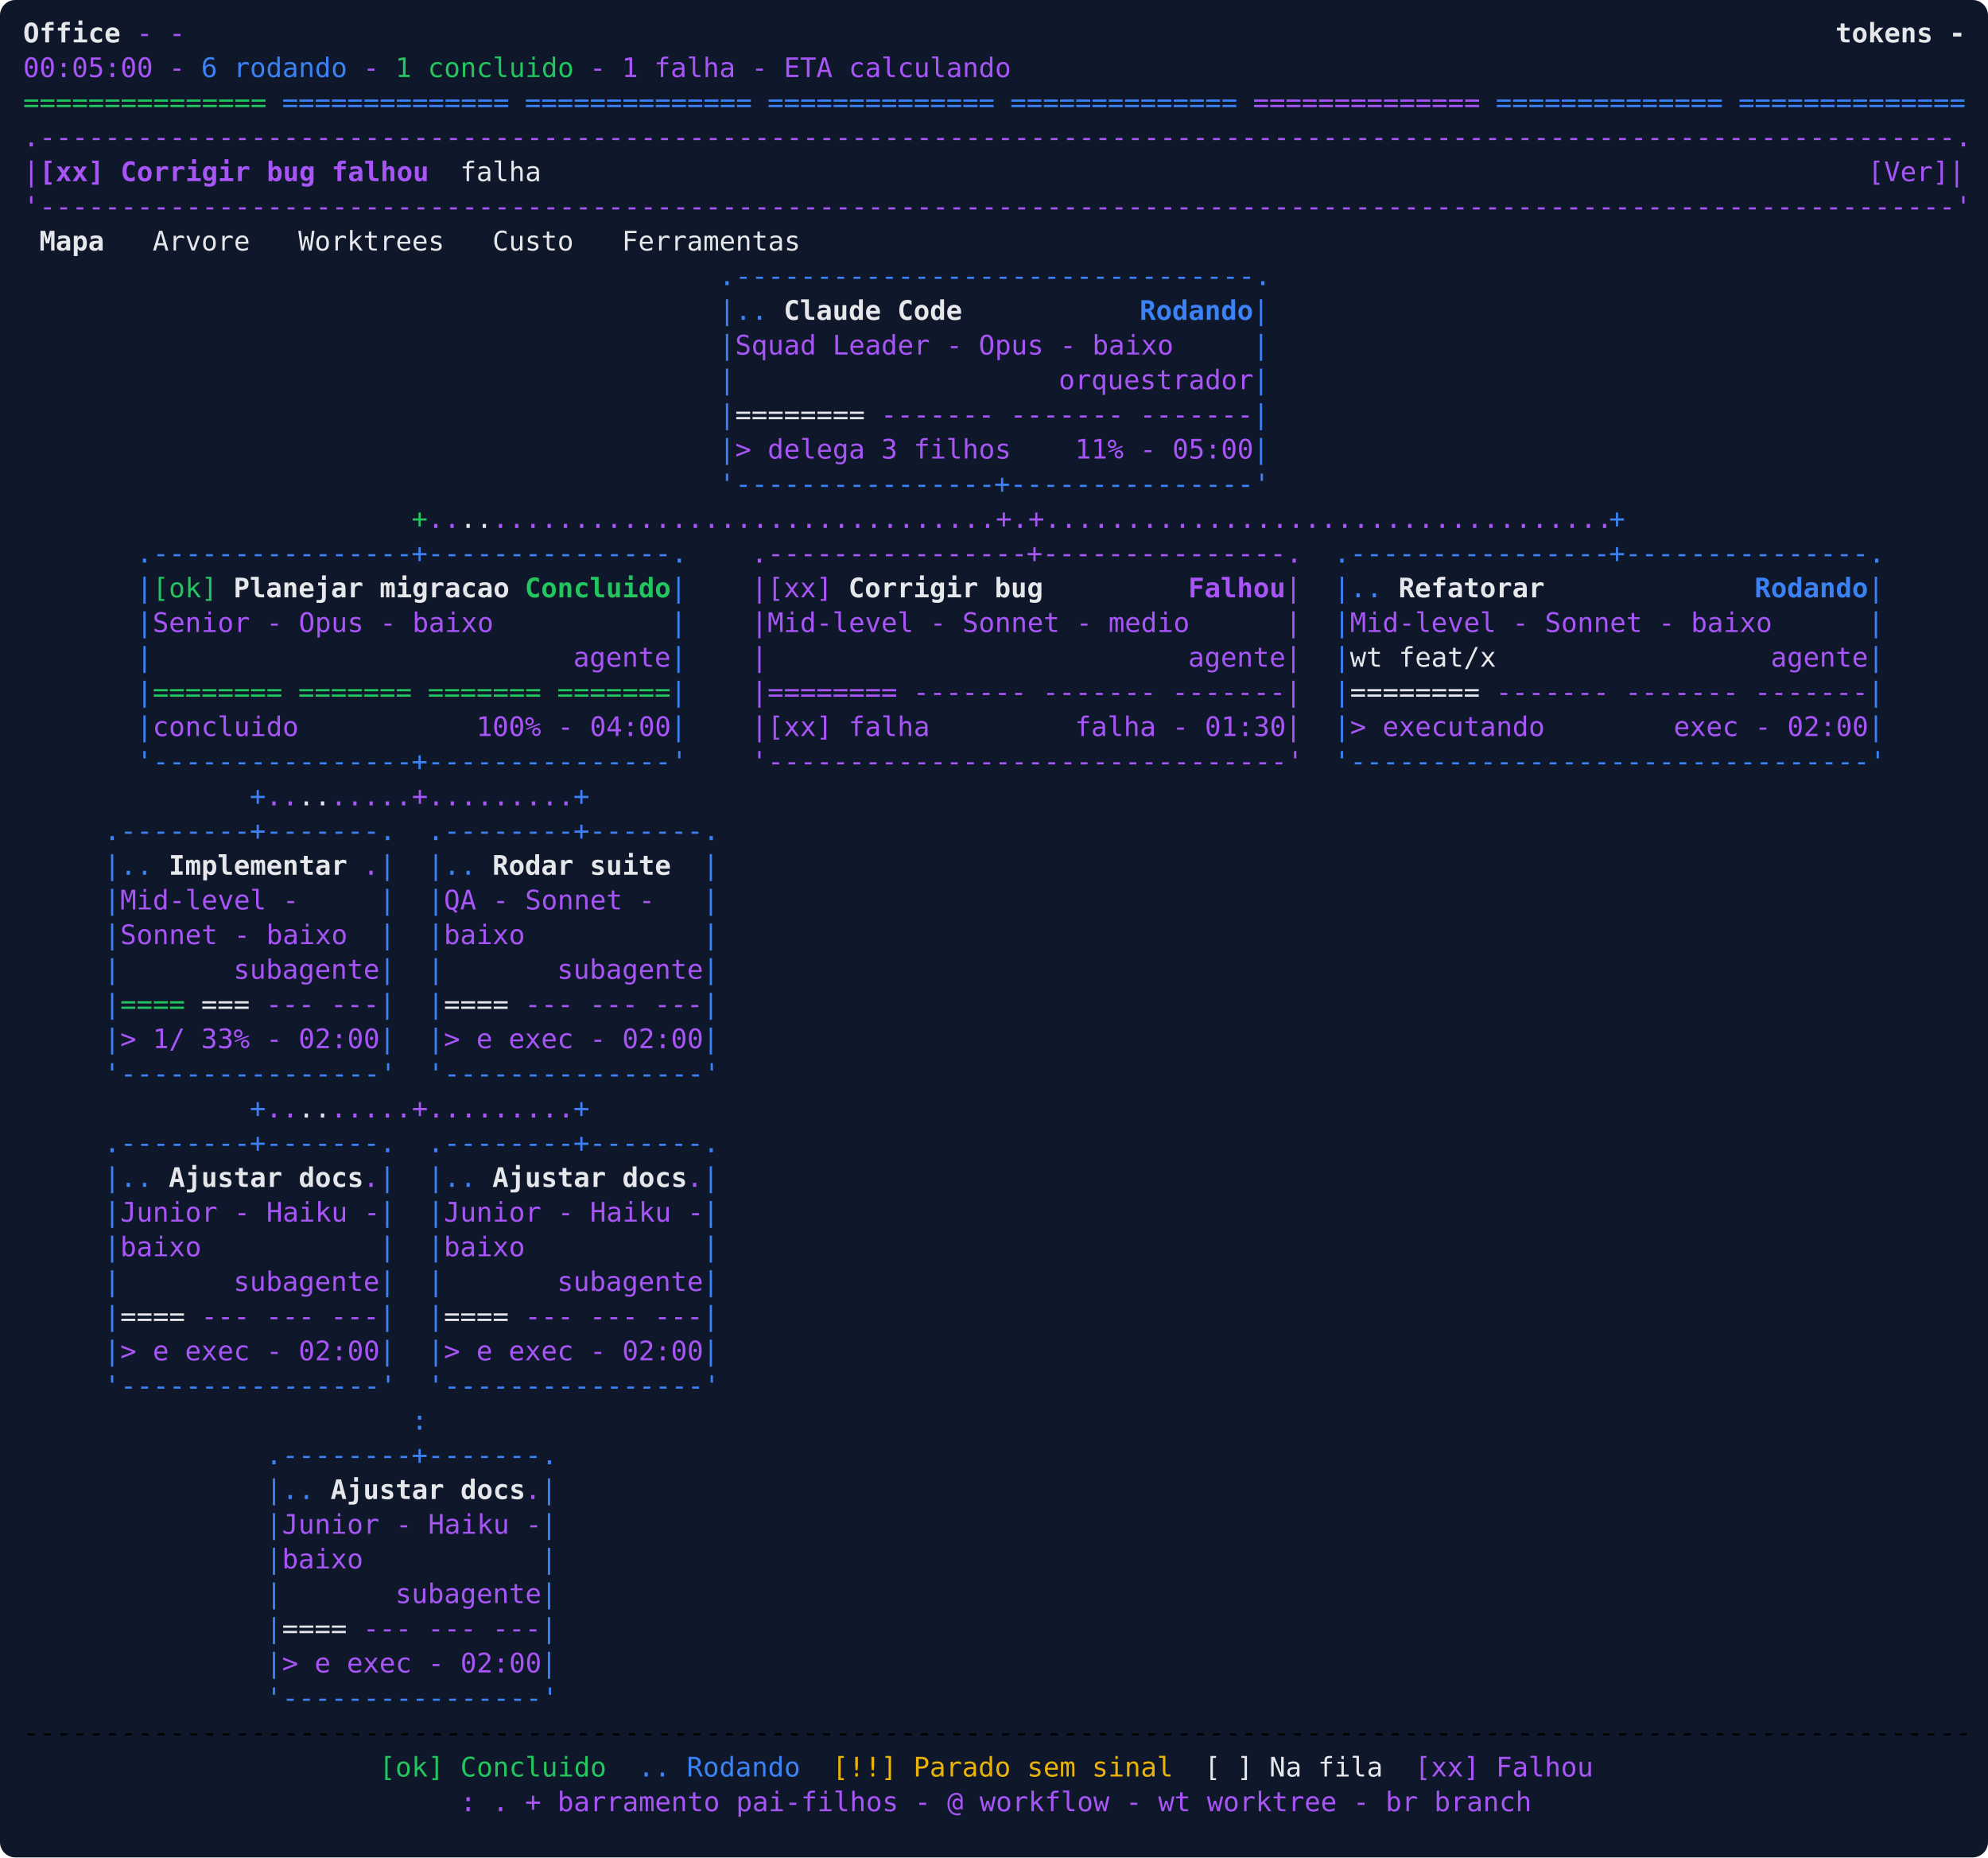
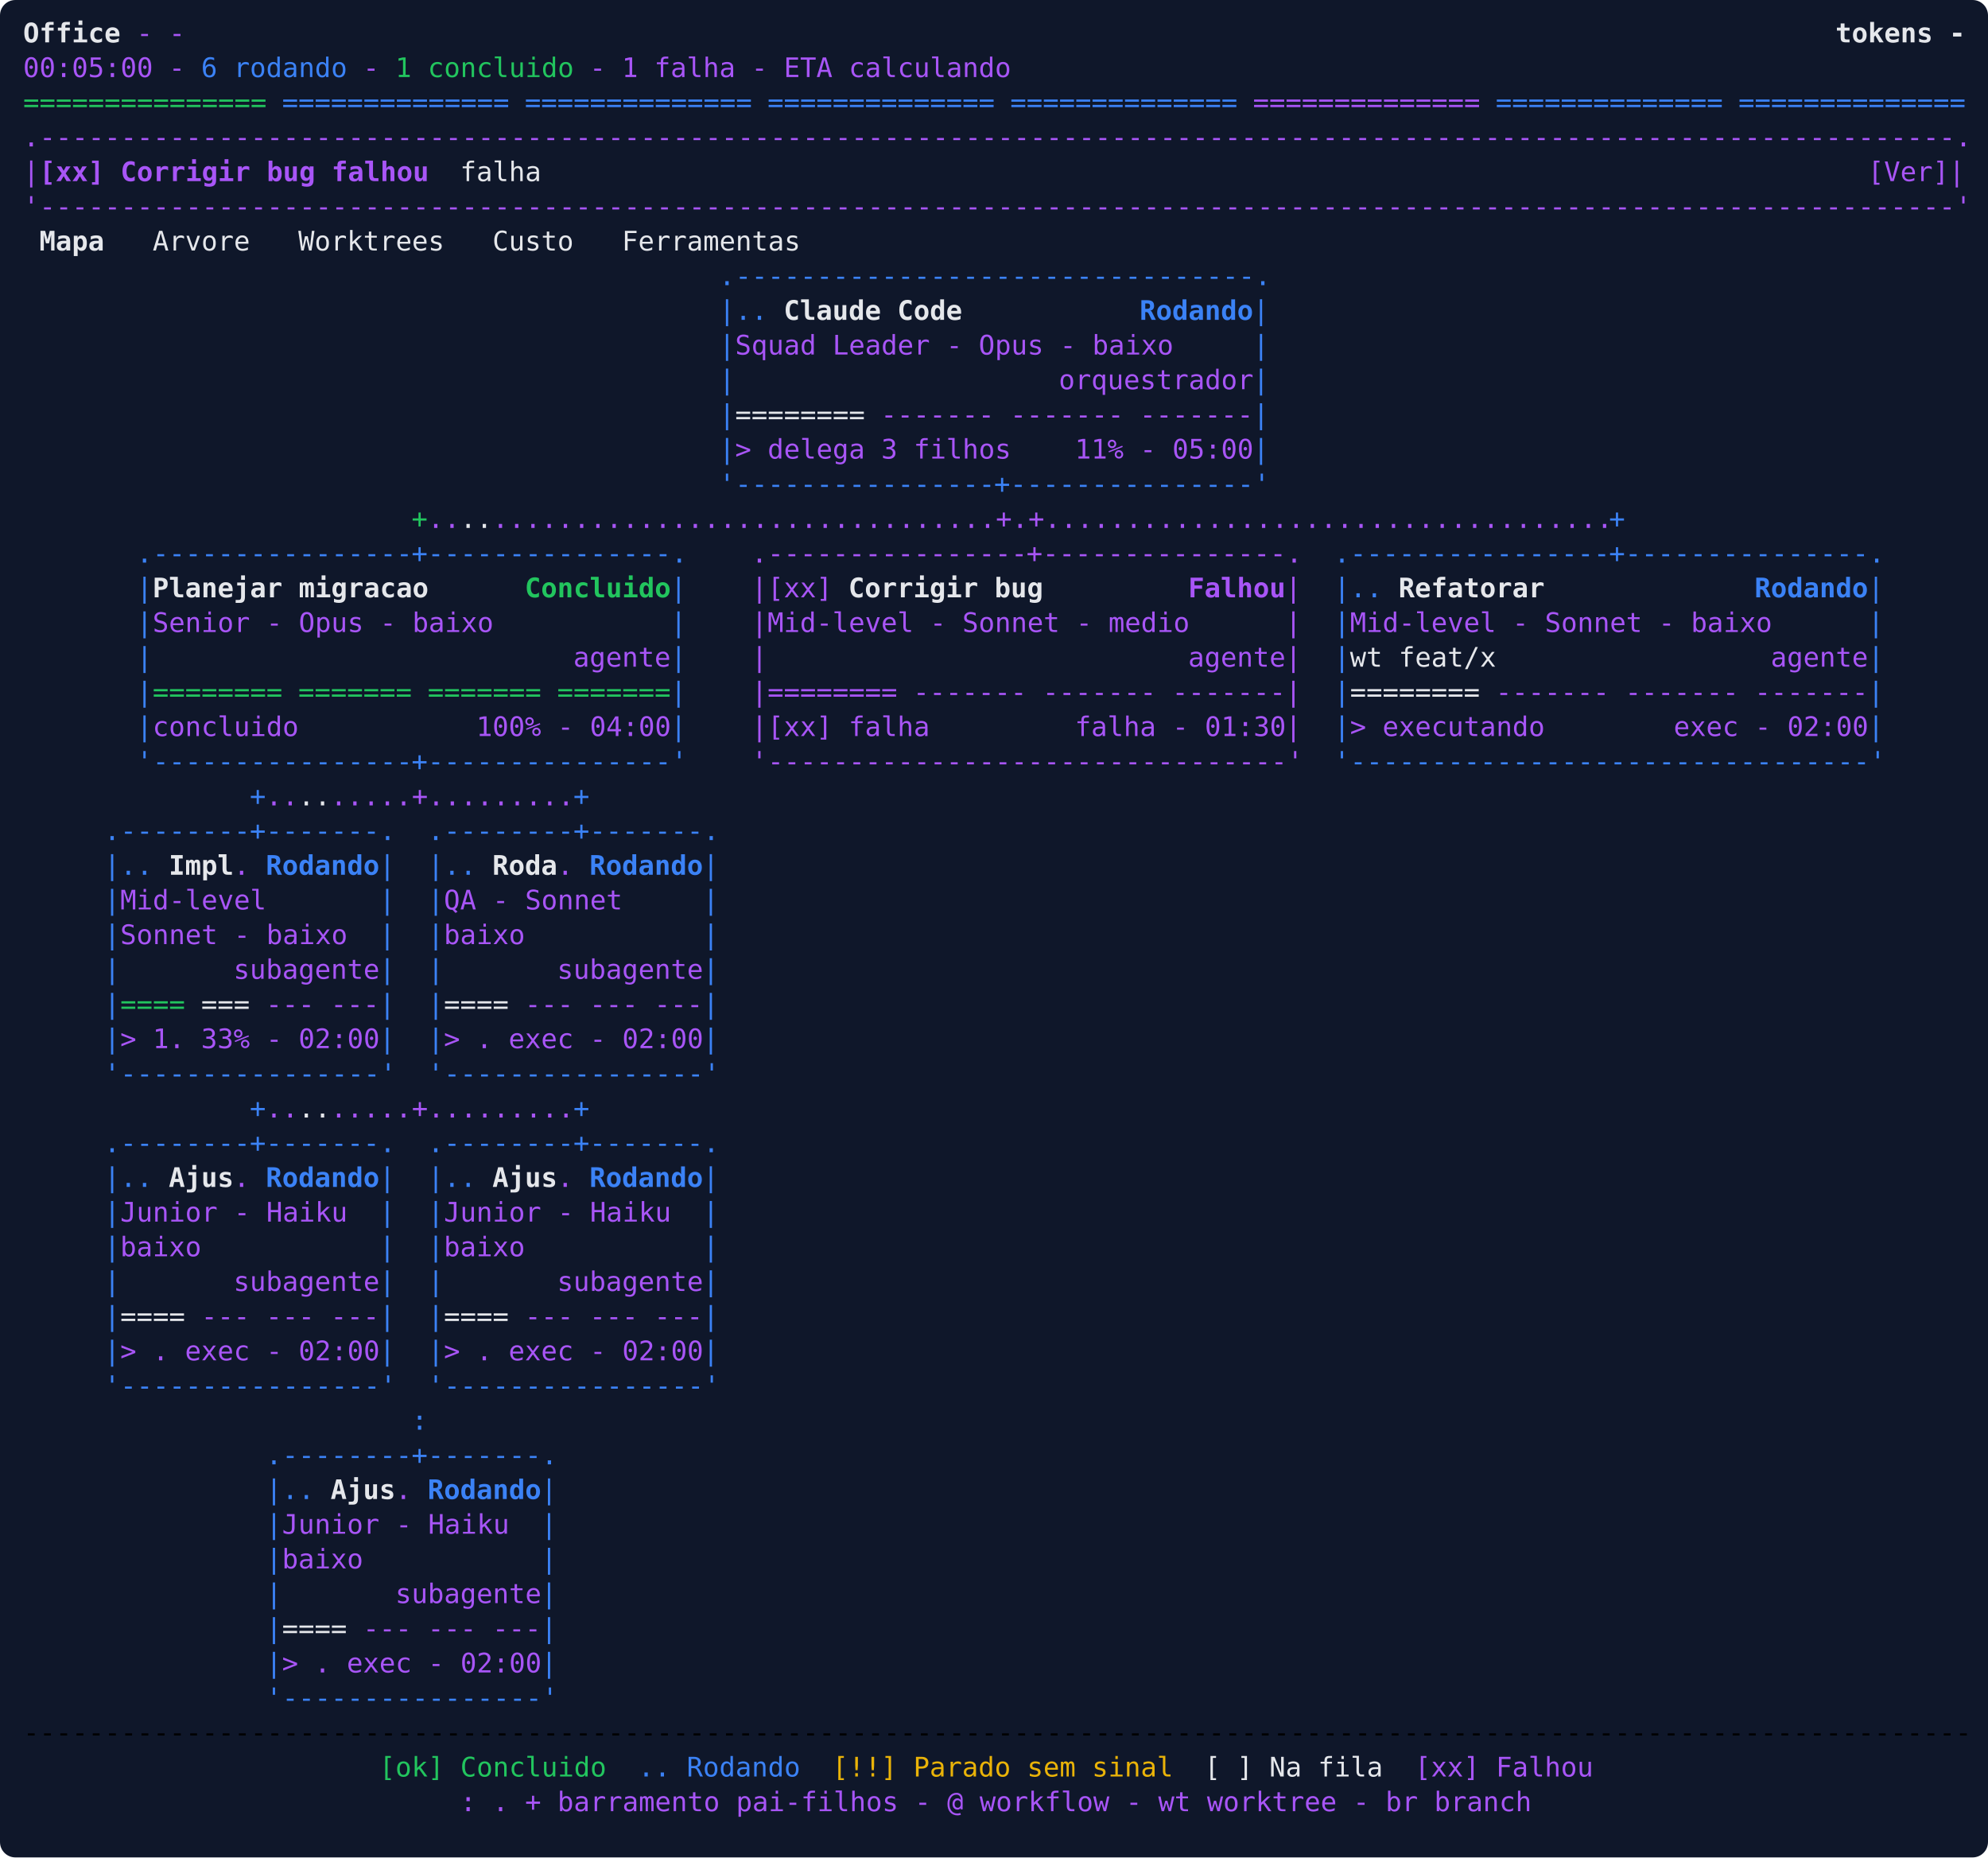
<svg xmlns="http://www.w3.org/2000/svg" width="1032" height="964" font-family="Menlo,Consolas,monospace" font-size="14">
  <rect width="100%" height="100%" rx="8" fill="#0f172a" />
  <text y="22">
    <tspan x="12.0" fill="#e5e7eb" font-weight="bold" xml:space="preserve">Office</tspan>
    <tspan x="62.4" fill="#a855f7" xml:space="preserve"> - -</tspan>
    <tspan x="96.0" fill="#e5e7eb" xml:space="preserve">                                                                                                      </tspan>
    <tspan x="952.8" fill="#e5e7eb" font-weight="bold" xml:space="preserve">tokens -</tspan>
  </text>
  <text y="40">
    <tspan x="12.0" fill="#a855f7" xml:space="preserve">00:05:00</tspan>
    <tspan x="79.2" fill="#a855f7" xml:space="preserve"> - </tspan>
    <tspan x="104.4" fill="#3b82f6" xml:space="preserve">6 rodando</tspan>
    <tspan x="180.0" fill="#a855f7" xml:space="preserve"> - </tspan>
    <tspan x="205.2" fill="#22c55e" xml:space="preserve">1 concluido</tspan>
    <tspan x="297.6" fill="#a855f7" xml:space="preserve"> - </tspan>
    <tspan x="322.8" fill="#a855f7" xml:space="preserve">1 falha</tspan>
    <tspan x="381.6" fill="#a855f7" xml:space="preserve"> - ETA calculando</tspan>
  </text>
  <text y="58">
    <tspan x="12.0" fill="#22c55e" xml:space="preserve">===============</tspan>
    <tspan x="138.0" fill="#e5e7eb" xml:space="preserve"> </tspan>
    <tspan x="146.4" fill="#3b82f6" xml:space="preserve">==============</tspan>
    <tspan x="264.0" fill="#e5e7eb" xml:space="preserve"> </tspan>
    <tspan x="272.4" fill="#3b82f6" xml:space="preserve">==============</tspan>
    <tspan x="390.0" fill="#e5e7eb" xml:space="preserve"> </tspan>
    <tspan x="398.4" fill="#3b82f6" xml:space="preserve">==============</tspan>
    <tspan x="516.0" fill="#e5e7eb" xml:space="preserve"> </tspan>
    <tspan x="524.4" fill="#3b82f6" xml:space="preserve">==============</tspan>
    <tspan x="642.0" fill="#e5e7eb" xml:space="preserve"> </tspan>
    <tspan x="650.4" fill="#a855f7" xml:space="preserve">==============</tspan>
    <tspan x="768.0" fill="#e5e7eb" xml:space="preserve"> </tspan>
    <tspan x="776.4" fill="#3b82f6" xml:space="preserve">==============</tspan>
    <tspan x="894.0" fill="#e5e7eb" xml:space="preserve"> </tspan>
    <tspan x="902.4" fill="#3b82f6" xml:space="preserve">==============</tspan>
  </text>
  <text y="76">
    <tspan x="12.0" fill="#a855f7" xml:space="preserve">.----------------------------------------------------------------------------------------------------------------------.</tspan>
  </text>
  <text y="94">
    <tspan x="12.0" fill="#a855f7" xml:space="preserve">|</tspan>
    <tspan x="20.4" fill="#a855f7" font-weight="bold" xml:space="preserve">[xx] Corrigir bug falhou</tspan>
    <tspan x="222.0" fill="#e5e7eb" xml:space="preserve">  falha</tspan>
    <tspan x="280.8" fill="#e5e7eb" xml:space="preserve">                                                                                  </tspan>
    <tspan x="969.6" fill="#a855f7" xml:space="preserve">[Ver]</tspan>
    <tspan x="1011.6" fill="#a855f7" xml:space="preserve">|</tspan>
  </text>
  <text y="112">
    <tspan x="12.0" fill="#a855f7" xml:space="preserve">'----------------------------------------------------------------------------------------------------------------------'</tspan>
  </text>
  <text y="130">
    <tspan x="12.0" fill="#e5e7eb" font-weight="bold" xml:space="preserve"> Mapa </tspan>
    <tspan x="62.4" fill="#e5e7eb" xml:space="preserve"> </tspan>
    <tspan x="70.8" fill="#e5e7eb" xml:space="preserve"> Arvore </tspan>
    <tspan x="138.0" fill="#e5e7eb" xml:space="preserve"> </tspan>
    <tspan x="146.4" fill="#e5e7eb" xml:space="preserve"> Worktrees </tspan>
    <tspan x="238.8" fill="#e5e7eb" xml:space="preserve"> </tspan>
    <tspan x="247.2" fill="#e5e7eb" xml:space="preserve"> Custo </tspan>
    <tspan x="306.0" fill="#e5e7eb" xml:space="preserve"> </tspan>
    <tspan x="314.4" fill="#e5e7eb" xml:space="preserve"> Ferramentas </tspan>
    <tspan x="423.6" fill="#e5e7eb" xml:space="preserve"> </tspan>
  </text>
  <text y="148">
    <tspan x="12.0" fill="#e5e7eb" xml:space="preserve">                                           </tspan>
    <tspan x="373.2" fill="#3b82f6" xml:space="preserve">.--------------------------------.</tspan>
  </text>
  <text y="166">
    <tspan x="12.0" fill="#e5e7eb" xml:space="preserve">                                           </tspan>
    <tspan x="373.2" fill="#3b82f6" xml:space="preserve">|</tspan>
    <tspan x="381.6" fill="#3b82f6" xml:space="preserve">.. </tspan>
    <tspan x="406.8" fill="#e5e7eb" font-weight="bold" xml:space="preserve">Claude Code</tspan>
    <tspan x="499.2" fill="#e5e7eb" xml:space="preserve">           </tspan>
    <tspan x="591.6" fill="#3b82f6" font-weight="bold" xml:space="preserve">Rodando</tspan>
    <tspan x="650.4" fill="#3b82f6" xml:space="preserve">|</tspan>
  </text>
  <text y="184">
    <tspan x="12.0" fill="#e5e7eb" xml:space="preserve">                                           </tspan>
    <tspan x="373.2" fill="#3b82f6" xml:space="preserve">|</tspan>
    <tspan x="381.6" fill="#a855f7" xml:space="preserve">Squad Leader - Opus - baixo</tspan>
    <tspan x="608.4" fill="#e5e7eb" xml:space="preserve">     </tspan>
    <tspan x="650.4" fill="#3b82f6" xml:space="preserve">|</tspan>
  </text>
  <text y="202">
    <tspan x="12.0" fill="#e5e7eb" xml:space="preserve">                                           </tspan>
    <tspan x="373.2" fill="#3b82f6" xml:space="preserve">|</tspan>
    <tspan x="381.6" fill="#e5e7eb" xml:space="preserve">                    </tspan>
    <tspan x="549.6" fill="#a855f7" xml:space="preserve">orquestrador</tspan>
    <tspan x="650.4" fill="#3b82f6" xml:space="preserve">|</tspan>
  </text>
  <text y="220">
    <tspan x="12.0" fill="#e5e7eb" xml:space="preserve">                                           </tspan>
    <tspan x="373.2" fill="#3b82f6" xml:space="preserve">|</tspan>
    <tspan x="381.6" fill="#e5e7eb" xml:space="preserve">========</tspan>
    <tspan x="448.8" fill="#e5e7eb" xml:space="preserve"> </tspan>
    <tspan x="457.2" fill="#a855f7" xml:space="preserve">-------</tspan>
    <tspan x="516.0" fill="#e5e7eb" xml:space="preserve"> </tspan>
    <tspan x="524.4" fill="#a855f7" xml:space="preserve">-------</tspan>
    <tspan x="583.2" fill="#e5e7eb" xml:space="preserve"> </tspan>
    <tspan x="591.6" fill="#a855f7" xml:space="preserve">-------</tspan>
    <tspan x="650.4" fill="#3b82f6" xml:space="preserve">|</tspan>
  </text>
  <text y="238">
    <tspan x="12.0" fill="#e5e7eb" xml:space="preserve">                                           </tspan>
    <tspan x="373.2" fill="#3b82f6" xml:space="preserve">|</tspan>
    <tspan x="381.6" fill="#a855f7" xml:space="preserve">&gt; delega 3 filhos</tspan>
    <tspan x="524.4" fill="#e5e7eb" xml:space="preserve">    </tspan>
    <tspan x="558.0" fill="#a855f7" xml:space="preserve">11% - 05:00</tspan>
    <tspan x="650.4" fill="#3b82f6" xml:space="preserve">|</tspan>
  </text>
  <text y="256">
    <tspan x="12.0" fill="#e5e7eb" xml:space="preserve">                                           </tspan>
    <tspan x="373.2" fill="#3b82f6" xml:space="preserve">'----------------</tspan>
    <tspan x="516.0" fill="#3b82f6" xml:space="preserve">+</tspan>
    <tspan x="524.4" fill="#3b82f6" xml:space="preserve">---------------'</tspan>
  </text>
  <text y="274">
    <tspan x="12.0" fill="#e5e7eb" xml:space="preserve">                        </tspan>
    <tspan x="213.6" fill="#22c55e" xml:space="preserve">+</tspan>
    <tspan x="222.0" fill="#a855f7" xml:space="preserve">..</tspan>
    <tspan x="238.8" fill="#e5e7eb" xml:space="preserve">..</tspan>
    <tspan x="255.6" fill="#a855f7" xml:space="preserve">...............................+.+...................................</tspan>
    <tspan x="835.2" fill="#3b82f6" xml:space="preserve">+</tspan>
  </text>
  <text y="292">
    <tspan x="12.0" fill="#e5e7eb" xml:space="preserve">       </tspan>
    <tspan x="70.8" fill="#3b82f6" xml:space="preserve">.----------------</tspan>
    <tspan x="213.6" fill="#3b82f6" xml:space="preserve">+</tspan>
    <tspan x="222.0" fill="#3b82f6" xml:space="preserve">---------------.</tspan>
    <tspan x="356.4" fill="#e5e7eb" xml:space="preserve">    </tspan>
    <tspan x="390.0" fill="#a855f7" xml:space="preserve">.----------------</tspan>
    <tspan x="532.8" fill="#a855f7" xml:space="preserve">+</tspan>
    <tspan x="541.2" fill="#a855f7" xml:space="preserve">---------------.</tspan>
    <tspan x="675.6" fill="#e5e7eb" xml:space="preserve">  </tspan>
    <tspan x="692.4" fill="#3b82f6" xml:space="preserve">.----------------</tspan>
    <tspan x="835.2" fill="#3b82f6" xml:space="preserve">+</tspan>
    <tspan x="843.6" fill="#3b82f6" xml:space="preserve">---------------.</tspan>
  </text>
  <text y="310">
    <tspan x="12.0" fill="#e5e7eb" xml:space="preserve">       </tspan>
    <tspan x="70.8" fill="#3b82f6" xml:space="preserve">|</tspan>
-     <tspan x="79.2" fill="#22c55e" xml:space="preserve">[ok] </tspan>
-     <tspan x="121.2" fill="#e5e7eb" font-weight="bold" xml:space="preserve">Planejar migracao</tspan>
-     <tspan x="264.0" fill="#e5e7eb" xml:space="preserve"> </tspan>
+     <tspan x="79.2" fill="#e5e7eb" font-weight="bold" xml:space="preserve">Planejar migracao</tspan>
+     <tspan x="222.0" fill="#e5e7eb" xml:space="preserve">      </tspan>
    <tspan x="272.4" fill="#22c55e" font-weight="bold" xml:space="preserve">Concluido</tspan>
    <tspan x="348.0" fill="#3b82f6" xml:space="preserve">|</tspan>
    <tspan x="356.4" fill="#e5e7eb" xml:space="preserve">    </tspan>
    <tspan x="390.0" fill="#a855f7" xml:space="preserve">|</tspan>
    <tspan x="398.4" fill="#a855f7" xml:space="preserve">[xx] </tspan>
    <tspan x="440.4" fill="#e5e7eb" font-weight="bold" xml:space="preserve">Corrigir bug</tspan>
    <tspan x="541.2" fill="#e5e7eb" xml:space="preserve">         </tspan>
    <tspan x="616.8" fill="#a855f7" font-weight="bold" xml:space="preserve">Falhou</tspan>
    <tspan x="667.2" fill="#a855f7" xml:space="preserve">|</tspan>
    <tspan x="675.6" fill="#e5e7eb" xml:space="preserve">  </tspan>
    <tspan x="692.4" fill="#3b82f6" xml:space="preserve">|</tspan>
    <tspan x="700.8" fill="#3b82f6" xml:space="preserve">.. </tspan>
    <tspan x="726.0" fill="#e5e7eb" font-weight="bold" xml:space="preserve">Refatorar</tspan>
    <tspan x="801.6" fill="#e5e7eb" xml:space="preserve">             </tspan>
    <tspan x="910.8" fill="#3b82f6" font-weight="bold" xml:space="preserve">Rodando</tspan>
    <tspan x="969.6" fill="#3b82f6" xml:space="preserve">|</tspan>
  </text>
  <text y="328">
    <tspan x="12.0" fill="#e5e7eb" xml:space="preserve">       </tspan>
    <tspan x="70.8" fill="#3b82f6" xml:space="preserve">|</tspan>
    <tspan x="79.2" fill="#a855f7" xml:space="preserve">Senior - Opus - baixo</tspan>
    <tspan x="255.6" fill="#e5e7eb" xml:space="preserve">           </tspan>
    <tspan x="348.0" fill="#3b82f6" xml:space="preserve">|</tspan>
    <tspan x="356.4" fill="#e5e7eb" xml:space="preserve">    </tspan>
    <tspan x="390.0" fill="#a855f7" xml:space="preserve">|</tspan>
    <tspan x="398.4" fill="#a855f7" xml:space="preserve">Mid-level - Sonnet - medio</tspan>
    <tspan x="616.8" fill="#e5e7eb" xml:space="preserve">      </tspan>
    <tspan x="667.2" fill="#a855f7" xml:space="preserve">|</tspan>
    <tspan x="675.6" fill="#e5e7eb" xml:space="preserve">  </tspan>
    <tspan x="692.4" fill="#3b82f6" xml:space="preserve">|</tspan>
    <tspan x="700.8" fill="#a855f7" xml:space="preserve">Mid-level - Sonnet - baixo</tspan>
    <tspan x="919.2" fill="#e5e7eb" xml:space="preserve">      </tspan>
    <tspan x="969.6" fill="#3b82f6" xml:space="preserve">|</tspan>
  </text>
  <text y="346">
    <tspan x="12.0" fill="#e5e7eb" xml:space="preserve">       </tspan>
    <tspan x="70.8" fill="#3b82f6" xml:space="preserve">|</tspan>
    <tspan x="79.2" fill="#e5e7eb" xml:space="preserve">                          </tspan>
    <tspan x="297.6" fill="#a855f7" xml:space="preserve">agente</tspan>
    <tspan x="348.0" fill="#3b82f6" xml:space="preserve">|</tspan>
    <tspan x="356.4" fill="#e5e7eb" xml:space="preserve">    </tspan>
    <tspan x="390.0" fill="#a855f7" xml:space="preserve">|</tspan>
    <tspan x="398.4" fill="#e5e7eb" xml:space="preserve">                          </tspan>
    <tspan x="616.8" fill="#a855f7" xml:space="preserve">agente</tspan>
    <tspan x="667.2" fill="#a855f7" xml:space="preserve">|</tspan>
    <tspan x="675.6" fill="#e5e7eb" xml:space="preserve">  </tspan>
    <tspan x="692.4" fill="#3b82f6" xml:space="preserve">|</tspan>
    <tspan x="700.8" fill="#e5e7eb" xml:space="preserve">wt feat/x</tspan>
    <tspan x="776.4" fill="#e5e7eb" xml:space="preserve">                 </tspan>
    <tspan x="919.2" fill="#a855f7" xml:space="preserve">agente</tspan>
    <tspan x="969.6" fill="#3b82f6" xml:space="preserve">|</tspan>
  </text>
  <text y="364">
    <tspan x="12.0" fill="#e5e7eb" xml:space="preserve">       </tspan>
    <tspan x="70.8" fill="#3b82f6" xml:space="preserve">|</tspan>
    <tspan x="79.2" fill="#22c55e" xml:space="preserve">========</tspan>
    <tspan x="146.4" fill="#e5e7eb" xml:space="preserve"> </tspan>
    <tspan x="154.8" fill="#22c55e" xml:space="preserve">=======</tspan>
    <tspan x="213.6" fill="#e5e7eb" xml:space="preserve"> </tspan>
    <tspan x="222.0" fill="#22c55e" xml:space="preserve">=======</tspan>
    <tspan x="280.8" fill="#e5e7eb" xml:space="preserve"> </tspan>
    <tspan x="289.2" fill="#22c55e" xml:space="preserve">=======</tspan>
    <tspan x="348.0" fill="#3b82f6" xml:space="preserve">|</tspan>
    <tspan x="356.4" fill="#e5e7eb" xml:space="preserve">    </tspan>
    <tspan x="390.0" fill="#a855f7" xml:space="preserve">|</tspan>
    <tspan x="398.4" fill="#a855f7" xml:space="preserve">========</tspan>
    <tspan x="465.6" fill="#e5e7eb" xml:space="preserve"> </tspan>
    <tspan x="474.0" fill="#a855f7" xml:space="preserve">-------</tspan>
    <tspan x="532.8" fill="#e5e7eb" xml:space="preserve"> </tspan>
    <tspan x="541.2" fill="#a855f7" xml:space="preserve">-------</tspan>
    <tspan x="600.0" fill="#e5e7eb" xml:space="preserve"> </tspan>
    <tspan x="608.4" fill="#a855f7" xml:space="preserve">-------</tspan>
    <tspan x="667.2" fill="#a855f7" xml:space="preserve">|</tspan>
    <tspan x="675.6" fill="#e5e7eb" xml:space="preserve">  </tspan>
    <tspan x="692.4" fill="#3b82f6" xml:space="preserve">|</tspan>
    <tspan x="700.8" fill="#e5e7eb" xml:space="preserve">========</tspan>
    <tspan x="768.0" fill="#e5e7eb" xml:space="preserve"> </tspan>
    <tspan x="776.4" fill="#a855f7" xml:space="preserve">-------</tspan>
    <tspan x="835.2" fill="#e5e7eb" xml:space="preserve"> </tspan>
    <tspan x="843.6" fill="#a855f7" xml:space="preserve">-------</tspan>
    <tspan x="902.4" fill="#e5e7eb" xml:space="preserve"> </tspan>
    <tspan x="910.8" fill="#a855f7" xml:space="preserve">-------</tspan>
    <tspan x="969.6" fill="#3b82f6" xml:space="preserve">|</tspan>
  </text>
  <text y="382">
    <tspan x="12.0" fill="#e5e7eb" xml:space="preserve">       </tspan>
    <tspan x="70.8" fill="#3b82f6" xml:space="preserve">|</tspan>
    <tspan x="79.2" fill="#a855f7" xml:space="preserve">concluido</tspan>
    <tspan x="154.8" fill="#e5e7eb" xml:space="preserve">           </tspan>
    <tspan x="247.2" fill="#a855f7" xml:space="preserve">100% - 04:00</tspan>
    <tspan x="348.0" fill="#3b82f6" xml:space="preserve">|</tspan>
    <tspan x="356.4" fill="#e5e7eb" xml:space="preserve">    </tspan>
    <tspan x="390.0" fill="#a855f7" xml:space="preserve">|</tspan>
    <tspan x="398.4" fill="#a855f7" xml:space="preserve">[xx] falha</tspan>
    <tspan x="482.4" fill="#e5e7eb" xml:space="preserve">         </tspan>
    <tspan x="558.0" fill="#a855f7" xml:space="preserve">falha - 01:30</tspan>
    <tspan x="667.2" fill="#a855f7" xml:space="preserve">|</tspan>
    <tspan x="675.6" fill="#e5e7eb" xml:space="preserve">  </tspan>
    <tspan x="692.4" fill="#3b82f6" xml:space="preserve">|</tspan>
    <tspan x="700.8" fill="#a855f7" xml:space="preserve">&gt; executando</tspan>
    <tspan x="801.6" fill="#e5e7eb" xml:space="preserve">        </tspan>
    <tspan x="868.8" fill="#a855f7" xml:space="preserve">exec - 02:00</tspan>
    <tspan x="969.6" fill="#3b82f6" xml:space="preserve">|</tspan>
  </text>
  <text y="400">
    <tspan x="12.0" fill="#e5e7eb" xml:space="preserve">       </tspan>
    <tspan x="70.8" fill="#3b82f6" xml:space="preserve">'----------------</tspan>
    <tspan x="213.6" fill="#3b82f6" xml:space="preserve">+</tspan>
    <tspan x="222.0" fill="#3b82f6" xml:space="preserve">---------------'</tspan>
    <tspan x="356.4" fill="#e5e7eb" xml:space="preserve">    </tspan>
    <tspan x="390.0" fill="#a855f7" xml:space="preserve">'--------------------------------'</tspan>
    <tspan x="675.6" fill="#e5e7eb" xml:space="preserve">  </tspan>
    <tspan x="692.4" fill="#3b82f6" xml:space="preserve">'--------------------------------'</tspan>
  </text>
  <text y="418">
    <tspan x="12.0" fill="#e5e7eb" xml:space="preserve">              </tspan>
    <tspan x="129.6" fill="#3b82f6" xml:space="preserve">+</tspan>
    <tspan x="138.0" fill="#a855f7" xml:space="preserve">..</tspan>
    <tspan x="154.8" fill="#e5e7eb" xml:space="preserve">..</tspan>
    <tspan x="171.6" fill="#a855f7" xml:space="preserve">.....+.........</tspan>
    <tspan x="297.6" fill="#3b82f6" xml:space="preserve">+</tspan>
  </text>
  <text y="436">
    <tspan x="12.0" fill="#e5e7eb" xml:space="preserve">     </tspan>
    <tspan x="54.0" fill="#3b82f6" xml:space="preserve">.--------</tspan>
    <tspan x="129.6" fill="#3b82f6" xml:space="preserve">+</tspan>
    <tspan x="138.0" fill="#3b82f6" xml:space="preserve">-------.</tspan>
    <tspan x="205.2" fill="#e5e7eb" xml:space="preserve">  </tspan>
    <tspan x="222.0" fill="#3b82f6" xml:space="preserve">.--------</tspan>
    <tspan x="297.6" fill="#3b82f6" xml:space="preserve">+</tspan>
    <tspan x="306.0" fill="#3b82f6" xml:space="preserve">-------.</tspan>
  </text>
  <text y="454">
    <tspan x="12.0" fill="#e5e7eb" xml:space="preserve">     </tspan>
    <tspan x="54.0" fill="#3b82f6" xml:space="preserve">|</tspan>
    <tspan x="62.4" fill="#3b82f6" xml:space="preserve">.. </tspan>
-     <tspan x="87.6" fill="#e5e7eb" font-weight="bold" xml:space="preserve">Implementar </tspan>
-     <tspan x="188.4" fill="#a855f7" xml:space="preserve">.</tspan>
+     <tspan x="87.6" fill="#e5e7eb" font-weight="bold" xml:space="preserve">Impl</tspan>
+     <tspan x="121.2" fill="#a855f7" xml:space="preserve">.</tspan>
+     <tspan x="129.6" fill="#e5e7eb" xml:space="preserve"> </tspan>
+     <tspan x="138.0" fill="#3b82f6" font-weight="bold" xml:space="preserve">Rodando</tspan>
    <tspan x="196.8" fill="#3b82f6" xml:space="preserve">|</tspan>
    <tspan x="205.2" fill="#e5e7eb" xml:space="preserve">  </tspan>
    <tspan x="222.0" fill="#3b82f6" xml:space="preserve">|</tspan>
    <tspan x="230.4" fill="#3b82f6" xml:space="preserve">.. </tspan>
-     <tspan x="255.6" fill="#e5e7eb" font-weight="bold" xml:space="preserve">Rodar suite</tspan>
-     <tspan x="348.0" fill="#e5e7eb" xml:space="preserve">  </tspan>
+     <tspan x="255.6" fill="#e5e7eb" font-weight="bold" xml:space="preserve">Roda</tspan>
+     <tspan x="289.2" fill="#a855f7" xml:space="preserve">.</tspan>
+     <tspan x="297.6" fill="#e5e7eb" xml:space="preserve"> </tspan>
+     <tspan x="306.0" fill="#3b82f6" font-weight="bold" xml:space="preserve">Rodando</tspan>
    <tspan x="364.8" fill="#3b82f6" xml:space="preserve">|</tspan>
  </text>
  <text y="472">
    <tspan x="12.0" fill="#e5e7eb" xml:space="preserve">     </tspan>
    <tspan x="54.0" fill="#3b82f6" xml:space="preserve">|</tspan>
-     <tspan x="62.4" fill="#a855f7" xml:space="preserve">Mid-level -</tspan>
-     <tspan x="154.8" fill="#e5e7eb" xml:space="preserve">     </tspan>
-     <tspan x="196.8" fill="#3b82f6" xml:space="preserve">|</tspan>
-     <tspan x="205.2" fill="#e5e7eb" xml:space="preserve">  </tspan>
-     <tspan x="222.0" fill="#3b82f6" xml:space="preserve">|</tspan>
-     <tspan x="230.4" fill="#a855f7" xml:space="preserve">QA - Sonnet -</tspan>
-     <tspan x="339.6" fill="#e5e7eb" xml:space="preserve">   </tspan>
+     <tspan x="62.4" fill="#a855f7" xml:space="preserve">Mid-level</tspan>
+     <tspan x="138.0" fill="#e5e7eb" xml:space="preserve">       </tspan>
+     <tspan x="196.8" fill="#3b82f6" xml:space="preserve">|</tspan>
+     <tspan x="205.2" fill="#e5e7eb" xml:space="preserve">  </tspan>
+     <tspan x="222.0" fill="#3b82f6" xml:space="preserve">|</tspan>
+     <tspan x="230.4" fill="#a855f7" xml:space="preserve">QA - Sonnet</tspan>
+     <tspan x="322.8" fill="#e5e7eb" xml:space="preserve">     </tspan>
    <tspan x="364.8" fill="#3b82f6" xml:space="preserve">|</tspan>
  </text>
  <text y="490">
    <tspan x="12.0" fill="#e5e7eb" xml:space="preserve">     </tspan>
    <tspan x="54.0" fill="#3b82f6" xml:space="preserve">|</tspan>
    <tspan x="62.4" fill="#a855f7" xml:space="preserve">Sonnet - baixo</tspan>
    <tspan x="180.0" fill="#e5e7eb" xml:space="preserve">  </tspan>
    <tspan x="196.8" fill="#3b82f6" xml:space="preserve">|</tspan>
    <tspan x="205.2" fill="#e5e7eb" xml:space="preserve">  </tspan>
    <tspan x="222.0" fill="#3b82f6" xml:space="preserve">|</tspan>
    <tspan x="230.4" fill="#a855f7" xml:space="preserve">baixo</tspan>
    <tspan x="272.4" fill="#e5e7eb" xml:space="preserve">           </tspan>
    <tspan x="364.8" fill="#3b82f6" xml:space="preserve">|</tspan>
  </text>
  <text y="508">
    <tspan x="12.0" fill="#e5e7eb" xml:space="preserve">     </tspan>
    <tspan x="54.0" fill="#3b82f6" xml:space="preserve">|</tspan>
    <tspan x="62.4" fill="#e5e7eb" xml:space="preserve">       </tspan>
    <tspan x="121.2" fill="#a855f7" xml:space="preserve">subagente</tspan>
    <tspan x="196.8" fill="#3b82f6" xml:space="preserve">|</tspan>
    <tspan x="205.2" fill="#e5e7eb" xml:space="preserve">  </tspan>
    <tspan x="222.0" fill="#3b82f6" xml:space="preserve">|</tspan>
    <tspan x="230.4" fill="#e5e7eb" xml:space="preserve">       </tspan>
    <tspan x="289.2" fill="#a855f7" xml:space="preserve">subagente</tspan>
    <tspan x="364.8" fill="#3b82f6" xml:space="preserve">|</tspan>
  </text>
  <text y="526">
    <tspan x="12.0" fill="#e5e7eb" xml:space="preserve">     </tspan>
    <tspan x="54.0" fill="#3b82f6" xml:space="preserve">|</tspan>
    <tspan x="62.4" fill="#22c55e" xml:space="preserve">====</tspan>
    <tspan x="96.0" fill="#e5e7eb" xml:space="preserve"> </tspan>
    <tspan x="104.4" fill="#e5e7eb" xml:space="preserve">===</tspan>
    <tspan x="129.6" fill="#e5e7eb" xml:space="preserve"> </tspan>
    <tspan x="138.0" fill="#a855f7" xml:space="preserve">---</tspan>
    <tspan x="163.2" fill="#e5e7eb" xml:space="preserve"> </tspan>
    <tspan x="171.6" fill="#a855f7" xml:space="preserve">---</tspan>
    <tspan x="196.8" fill="#3b82f6" xml:space="preserve">|</tspan>
    <tspan x="205.2" fill="#e5e7eb" xml:space="preserve">  </tspan>
    <tspan x="222.0" fill="#3b82f6" xml:space="preserve">|</tspan>
    <tspan x="230.4" fill="#e5e7eb" xml:space="preserve">====</tspan>
    <tspan x="264.0" fill="#e5e7eb" xml:space="preserve"> </tspan>
    <tspan x="272.4" fill="#a855f7" xml:space="preserve">---</tspan>
    <tspan x="297.6" fill="#e5e7eb" xml:space="preserve"> </tspan>
    <tspan x="306.0" fill="#a855f7" xml:space="preserve">---</tspan>
    <tspan x="331.2" fill="#e5e7eb" xml:space="preserve"> </tspan>
    <tspan x="339.6" fill="#a855f7" xml:space="preserve">---</tspan>
    <tspan x="364.8" fill="#3b82f6" xml:space="preserve">|</tspan>
  </text>
  <text y="544">
    <tspan x="12.0" fill="#e5e7eb" xml:space="preserve">     </tspan>
    <tspan x="54.0" fill="#3b82f6" xml:space="preserve">|</tspan>
-     <tspan x="62.4" fill="#a855f7" xml:space="preserve">&gt; 1/</tspan>
+     <tspan x="62.4" fill="#a855f7" xml:space="preserve">&gt; 1</tspan>
+     <tspan x="87.6" fill="#a855f7" xml:space="preserve">.</tspan>
    <tspan x="96.0" fill="#e5e7eb" xml:space="preserve"> </tspan>
    <tspan x="104.4" fill="#a855f7" xml:space="preserve">33% - 02:00</tspan>
    <tspan x="196.8" fill="#3b82f6" xml:space="preserve">|</tspan>
    <tspan x="205.2" fill="#e5e7eb" xml:space="preserve">  </tspan>
    <tspan x="222.0" fill="#3b82f6" xml:space="preserve">|</tspan>
-     <tspan x="230.4" fill="#a855f7" xml:space="preserve">&gt; e</tspan>
+     <tspan x="230.4" fill="#a855f7" xml:space="preserve">&gt; </tspan>
+     <tspan x="247.2" fill="#a855f7" xml:space="preserve">.</tspan>
    <tspan x="255.6" fill="#e5e7eb" xml:space="preserve"> </tspan>
    <tspan x="264.0" fill="#a855f7" xml:space="preserve">exec - 02:00</tspan>
    <tspan x="364.8" fill="#3b82f6" xml:space="preserve">|</tspan>
  </text>
  <text y="562">
    <tspan x="12.0" fill="#e5e7eb" xml:space="preserve">     </tspan>
    <tspan x="54.0" fill="#3b82f6" xml:space="preserve">'----------------'</tspan>
    <tspan x="205.2" fill="#e5e7eb" xml:space="preserve">  </tspan>
    <tspan x="222.0" fill="#3b82f6" xml:space="preserve">'----------------'</tspan>
  </text>
  <text y="580">
    <tspan x="12.0" fill="#e5e7eb" xml:space="preserve">              </tspan>
    <tspan x="129.6" fill="#3b82f6" xml:space="preserve">+</tspan>
    <tspan x="138.0" fill="#a855f7" xml:space="preserve">..</tspan>
    <tspan x="154.8" fill="#e5e7eb" xml:space="preserve">..</tspan>
    <tspan x="171.6" fill="#a855f7" xml:space="preserve">.....+.........</tspan>
    <tspan x="297.6" fill="#3b82f6" xml:space="preserve">+</tspan>
  </text>
  <text y="598">
    <tspan x="12.0" fill="#e5e7eb" xml:space="preserve">     </tspan>
    <tspan x="54.0" fill="#3b82f6" xml:space="preserve">.--------</tspan>
    <tspan x="129.6" fill="#3b82f6" xml:space="preserve">+</tspan>
    <tspan x="138.0" fill="#3b82f6" xml:space="preserve">-------.</tspan>
    <tspan x="205.2" fill="#e5e7eb" xml:space="preserve">  </tspan>
    <tspan x="222.0" fill="#3b82f6" xml:space="preserve">.--------</tspan>
    <tspan x="297.6" fill="#3b82f6" xml:space="preserve">+</tspan>
    <tspan x="306.0" fill="#3b82f6" xml:space="preserve">-------.</tspan>
  </text>
  <text y="616">
    <tspan x="12.0" fill="#e5e7eb" xml:space="preserve">     </tspan>
    <tspan x="54.0" fill="#3b82f6" xml:space="preserve">|</tspan>
    <tspan x="62.4" fill="#3b82f6" xml:space="preserve">.. </tspan>
-     <tspan x="87.6" fill="#e5e7eb" font-weight="bold" xml:space="preserve">Ajustar docs</tspan>
-     <tspan x="188.4" fill="#a855f7" xml:space="preserve">.</tspan>
+     <tspan x="87.6" fill="#e5e7eb" font-weight="bold" xml:space="preserve">Ajus</tspan>
+     <tspan x="121.2" fill="#a855f7" xml:space="preserve">.</tspan>
+     <tspan x="129.6" fill="#e5e7eb" xml:space="preserve"> </tspan>
+     <tspan x="138.0" fill="#3b82f6" font-weight="bold" xml:space="preserve">Rodando</tspan>
    <tspan x="196.8" fill="#3b82f6" xml:space="preserve">|</tspan>
    <tspan x="205.2" fill="#e5e7eb" xml:space="preserve">  </tspan>
    <tspan x="222.0" fill="#3b82f6" xml:space="preserve">|</tspan>
    <tspan x="230.4" fill="#3b82f6" xml:space="preserve">.. </tspan>
-     <tspan x="255.6" fill="#e5e7eb" font-weight="bold" xml:space="preserve">Ajustar docs</tspan>
-     <tspan x="356.4" fill="#a855f7" xml:space="preserve">.</tspan>
+     <tspan x="255.6" fill="#e5e7eb" font-weight="bold" xml:space="preserve">Ajus</tspan>
+     <tspan x="289.2" fill="#a855f7" xml:space="preserve">.</tspan>
+     <tspan x="297.6" fill="#e5e7eb" xml:space="preserve"> </tspan>
+     <tspan x="306.0" fill="#3b82f6" font-weight="bold" xml:space="preserve">Rodando</tspan>
    <tspan x="364.8" fill="#3b82f6" xml:space="preserve">|</tspan>
  </text>
  <text y="634">
    <tspan x="12.0" fill="#e5e7eb" xml:space="preserve">     </tspan>
    <tspan x="54.0" fill="#3b82f6" xml:space="preserve">|</tspan>
-     <tspan x="62.4" fill="#a855f7" xml:space="preserve">Junior - Haiku -</tspan>
-     <tspan x="196.8" fill="#3b82f6" xml:space="preserve">|</tspan>
-     <tspan x="205.2" fill="#e5e7eb" xml:space="preserve">  </tspan>
-     <tspan x="222.0" fill="#3b82f6" xml:space="preserve">|</tspan>
-     <tspan x="230.4" fill="#a855f7" xml:space="preserve">Junior - Haiku -</tspan>
+     <tspan x="62.4" fill="#a855f7" xml:space="preserve">Junior - Haiku</tspan>
+     <tspan x="180.0" fill="#e5e7eb" xml:space="preserve">  </tspan>
+     <tspan x="196.8" fill="#3b82f6" xml:space="preserve">|</tspan>
+     <tspan x="205.2" fill="#e5e7eb" xml:space="preserve">  </tspan>
+     <tspan x="222.0" fill="#3b82f6" xml:space="preserve">|</tspan>
+     <tspan x="230.4" fill="#a855f7" xml:space="preserve">Junior - Haiku</tspan>
+     <tspan x="348.0" fill="#e5e7eb" xml:space="preserve">  </tspan>
    <tspan x="364.8" fill="#3b82f6" xml:space="preserve">|</tspan>
  </text>
  <text y="652">
    <tspan x="12.0" fill="#e5e7eb" xml:space="preserve">     </tspan>
    <tspan x="54.0" fill="#3b82f6" xml:space="preserve">|</tspan>
    <tspan x="62.4" fill="#a855f7" xml:space="preserve">baixo</tspan>
    <tspan x="104.4" fill="#e5e7eb" xml:space="preserve">           </tspan>
    <tspan x="196.8" fill="#3b82f6" xml:space="preserve">|</tspan>
    <tspan x="205.2" fill="#e5e7eb" xml:space="preserve">  </tspan>
    <tspan x="222.0" fill="#3b82f6" xml:space="preserve">|</tspan>
    <tspan x="230.4" fill="#a855f7" xml:space="preserve">baixo</tspan>
    <tspan x="272.4" fill="#e5e7eb" xml:space="preserve">           </tspan>
    <tspan x="364.8" fill="#3b82f6" xml:space="preserve">|</tspan>
  </text>
  <text y="670">
    <tspan x="12.0" fill="#e5e7eb" xml:space="preserve">     </tspan>
    <tspan x="54.0" fill="#3b82f6" xml:space="preserve">|</tspan>
    <tspan x="62.4" fill="#e5e7eb" xml:space="preserve">       </tspan>
    <tspan x="121.2" fill="#a855f7" xml:space="preserve">subagente</tspan>
    <tspan x="196.8" fill="#3b82f6" xml:space="preserve">|</tspan>
    <tspan x="205.2" fill="#e5e7eb" xml:space="preserve">  </tspan>
    <tspan x="222.0" fill="#3b82f6" xml:space="preserve">|</tspan>
    <tspan x="230.4" fill="#e5e7eb" xml:space="preserve">       </tspan>
    <tspan x="289.2" fill="#a855f7" xml:space="preserve">subagente</tspan>
    <tspan x="364.8" fill="#3b82f6" xml:space="preserve">|</tspan>
  </text>
  <text y="688">
    <tspan x="12.0" fill="#e5e7eb" xml:space="preserve">     </tspan>
    <tspan x="54.0" fill="#3b82f6" xml:space="preserve">|</tspan>
    <tspan x="62.4" fill="#e5e7eb" xml:space="preserve">====</tspan>
    <tspan x="96.0" fill="#e5e7eb" xml:space="preserve"> </tspan>
    <tspan x="104.4" fill="#a855f7" xml:space="preserve">---</tspan>
    <tspan x="129.6" fill="#e5e7eb" xml:space="preserve"> </tspan>
    <tspan x="138.0" fill="#a855f7" xml:space="preserve">---</tspan>
    <tspan x="163.2" fill="#e5e7eb" xml:space="preserve"> </tspan>
    <tspan x="171.6" fill="#a855f7" xml:space="preserve">---</tspan>
    <tspan x="196.8" fill="#3b82f6" xml:space="preserve">|</tspan>
    <tspan x="205.2" fill="#e5e7eb" xml:space="preserve">  </tspan>
    <tspan x="222.0" fill="#3b82f6" xml:space="preserve">|</tspan>
    <tspan x="230.4" fill="#e5e7eb" xml:space="preserve">====</tspan>
    <tspan x="264.0" fill="#e5e7eb" xml:space="preserve"> </tspan>
    <tspan x="272.4" fill="#a855f7" xml:space="preserve">---</tspan>
    <tspan x="297.6" fill="#e5e7eb" xml:space="preserve"> </tspan>
    <tspan x="306.0" fill="#a855f7" xml:space="preserve">---</tspan>
    <tspan x="331.2" fill="#e5e7eb" xml:space="preserve"> </tspan>
    <tspan x="339.6" fill="#a855f7" xml:space="preserve">---</tspan>
    <tspan x="364.8" fill="#3b82f6" xml:space="preserve">|</tspan>
  </text>
  <text y="706">
    <tspan x="12.0" fill="#e5e7eb" xml:space="preserve">     </tspan>
    <tspan x="54.0" fill="#3b82f6" xml:space="preserve">|</tspan>
-     <tspan x="62.4" fill="#a855f7" xml:space="preserve">&gt; e</tspan>
+     <tspan x="62.4" fill="#a855f7" xml:space="preserve">&gt; </tspan>
+     <tspan x="79.2" fill="#a855f7" xml:space="preserve">.</tspan>
    <tspan x="87.6" fill="#e5e7eb" xml:space="preserve"> </tspan>
    <tspan x="96.0" fill="#a855f7" xml:space="preserve">exec - 02:00</tspan>
    <tspan x="196.8" fill="#3b82f6" xml:space="preserve">|</tspan>
    <tspan x="205.2" fill="#e5e7eb" xml:space="preserve">  </tspan>
    <tspan x="222.0" fill="#3b82f6" xml:space="preserve">|</tspan>
-     <tspan x="230.4" fill="#a855f7" xml:space="preserve">&gt; e</tspan>
+     <tspan x="230.4" fill="#a855f7" xml:space="preserve">&gt; </tspan>
+     <tspan x="247.2" fill="#a855f7" xml:space="preserve">.</tspan>
    <tspan x="255.6" fill="#e5e7eb" xml:space="preserve"> </tspan>
    <tspan x="264.0" fill="#a855f7" xml:space="preserve">exec - 02:00</tspan>
    <tspan x="364.8" fill="#3b82f6" xml:space="preserve">|</tspan>
  </text>
  <text y="724">
    <tspan x="12.0" fill="#e5e7eb" xml:space="preserve">     </tspan>
    <tspan x="54.0" fill="#3b82f6" xml:space="preserve">'----------------'</tspan>
    <tspan x="205.2" fill="#e5e7eb" xml:space="preserve">  </tspan>
    <tspan x="222.0" fill="#3b82f6" xml:space="preserve">'----------------'</tspan>
  </text>
  <text y="742">
    <tspan x="12.0" fill="#e5e7eb" xml:space="preserve">                        </tspan>
    <tspan x="213.6" fill="#3b82f6" xml:space="preserve">:</tspan>
  </text>
  <text y="760">
    <tspan x="12.0" fill="#e5e7eb" xml:space="preserve">               </tspan>
    <tspan x="138.0" fill="#3b82f6" xml:space="preserve">.--------</tspan>
    <tspan x="213.6" fill="#3b82f6" xml:space="preserve">+</tspan>
    <tspan x="222.0" fill="#3b82f6" xml:space="preserve">-------.</tspan>
  </text>
  <text y="778">
    <tspan x="12.0" fill="#e5e7eb" xml:space="preserve">               </tspan>
    <tspan x="138.0" fill="#3b82f6" xml:space="preserve">|</tspan>
    <tspan x="146.4" fill="#3b82f6" xml:space="preserve">.. </tspan>
-     <tspan x="171.6" fill="#e5e7eb" font-weight="bold" xml:space="preserve">Ajustar docs</tspan>
-     <tspan x="272.4" fill="#a855f7" xml:space="preserve">.</tspan>
+     <tspan x="171.6" fill="#e5e7eb" font-weight="bold" xml:space="preserve">Ajus</tspan>
+     <tspan x="205.2" fill="#a855f7" xml:space="preserve">.</tspan>
+     <tspan x="213.6" fill="#e5e7eb" xml:space="preserve"> </tspan>
+     <tspan x="222.0" fill="#3b82f6" font-weight="bold" xml:space="preserve">Rodando</tspan>
    <tspan x="280.8" fill="#3b82f6" xml:space="preserve">|</tspan>
  </text>
  <text y="796">
    <tspan x="12.0" fill="#e5e7eb" xml:space="preserve">               </tspan>
    <tspan x="138.0" fill="#3b82f6" xml:space="preserve">|</tspan>
-     <tspan x="146.4" fill="#a855f7" xml:space="preserve">Junior - Haiku -</tspan>
+     <tspan x="146.4" fill="#a855f7" xml:space="preserve">Junior - Haiku</tspan>
+     <tspan x="264.0" fill="#e5e7eb" xml:space="preserve">  </tspan>
    <tspan x="280.8" fill="#3b82f6" xml:space="preserve">|</tspan>
  </text>
  <text y="814">
    <tspan x="12.0" fill="#e5e7eb" xml:space="preserve">               </tspan>
    <tspan x="138.0" fill="#3b82f6" xml:space="preserve">|</tspan>
    <tspan x="146.4" fill="#a855f7" xml:space="preserve">baixo</tspan>
    <tspan x="188.4" fill="#e5e7eb" xml:space="preserve">           </tspan>
    <tspan x="280.8" fill="#3b82f6" xml:space="preserve">|</tspan>
  </text>
  <text y="832">
    <tspan x="12.0" fill="#e5e7eb" xml:space="preserve">               </tspan>
    <tspan x="138.0" fill="#3b82f6" xml:space="preserve">|</tspan>
    <tspan x="146.4" fill="#e5e7eb" xml:space="preserve">       </tspan>
    <tspan x="205.2" fill="#a855f7" xml:space="preserve">subagente</tspan>
    <tspan x="280.8" fill="#3b82f6" xml:space="preserve">|</tspan>
  </text>
  <text y="850">
    <tspan x="12.0" fill="#e5e7eb" xml:space="preserve">               </tspan>
    <tspan x="138.0" fill="#3b82f6" xml:space="preserve">|</tspan>
    <tspan x="146.4" fill="#e5e7eb" xml:space="preserve">====</tspan>
    <tspan x="180.0" fill="#e5e7eb" xml:space="preserve"> </tspan>
    <tspan x="188.4" fill="#a855f7" xml:space="preserve">---</tspan>
    <tspan x="213.6" fill="#e5e7eb" xml:space="preserve"> </tspan>
    <tspan x="222.0" fill="#a855f7" xml:space="preserve">---</tspan>
    <tspan x="247.2" fill="#e5e7eb" xml:space="preserve"> </tspan>
    <tspan x="255.6" fill="#a855f7" xml:space="preserve">---</tspan>
    <tspan x="280.8" fill="#3b82f6" xml:space="preserve">|</tspan>
  </text>
  <text y="868">
    <tspan x="12.0" fill="#e5e7eb" xml:space="preserve">               </tspan>
    <tspan x="138.0" fill="#3b82f6" xml:space="preserve">|</tspan>
-     <tspan x="146.4" fill="#a855f7" xml:space="preserve">&gt; e</tspan>
+     <tspan x="146.4" fill="#a855f7" xml:space="preserve">&gt; </tspan>
+     <tspan x="163.2" fill="#a855f7" xml:space="preserve">.</tspan>
    <tspan x="171.6" fill="#e5e7eb" xml:space="preserve"> </tspan>
    <tspan x="180.0" fill="#a855f7" xml:space="preserve">exec - 02:00</tspan>
    <tspan x="280.8" fill="#3b82f6" xml:space="preserve">|</tspan>
  </text>
  <text y="886">
    <tspan x="12.0" fill="#e5e7eb" xml:space="preserve">               </tspan>
    <tspan x="138.0" fill="#3b82f6" xml:space="preserve">'----------------'</tspan>
  </text>
  <text y="904">
    <tspan x="12.0" fill="#000000" xml:space="preserve">------------------------------------------------------------------------------------------------------------------------</tspan>
  </text>
  <text y="922">
    <tspan x="12.0" fill="#e5e7eb" xml:space="preserve">                      </tspan>
    <tspan x="196.8" fill="#22c55e" xml:space="preserve">[ok] Concluido</tspan>
    <tspan x="314.4" fill="#e5e7eb" xml:space="preserve">  </tspan>
    <tspan x="331.2" fill="#3b82f6" xml:space="preserve">.. Rodando</tspan>
    <tspan x="415.2" fill="#e5e7eb" xml:space="preserve">  </tspan>
    <tspan x="432.0" fill="#eab308" xml:space="preserve">[!!] Parado sem sinal</tspan>
    <tspan x="608.4" fill="#e5e7eb" xml:space="preserve">  </tspan>
    <tspan x="625.2" fill="#e5e7eb" xml:space="preserve">[ ] Na fila</tspan>
    <tspan x="717.6" fill="#e5e7eb" xml:space="preserve">  </tspan>
    <tspan x="734.4" fill="#a855f7" xml:space="preserve">[xx] Falhou</tspan>
  </text>
  <text y="940">
    <tspan x="12.0" fill="#e5e7eb" xml:space="preserve">                           </tspan>
    <tspan x="238.8" fill="#a855f7" xml:space="preserve">: . + barramento pai-filhos - @ workflow - wt worktree - br branch</tspan>
  </text>
</svg>
